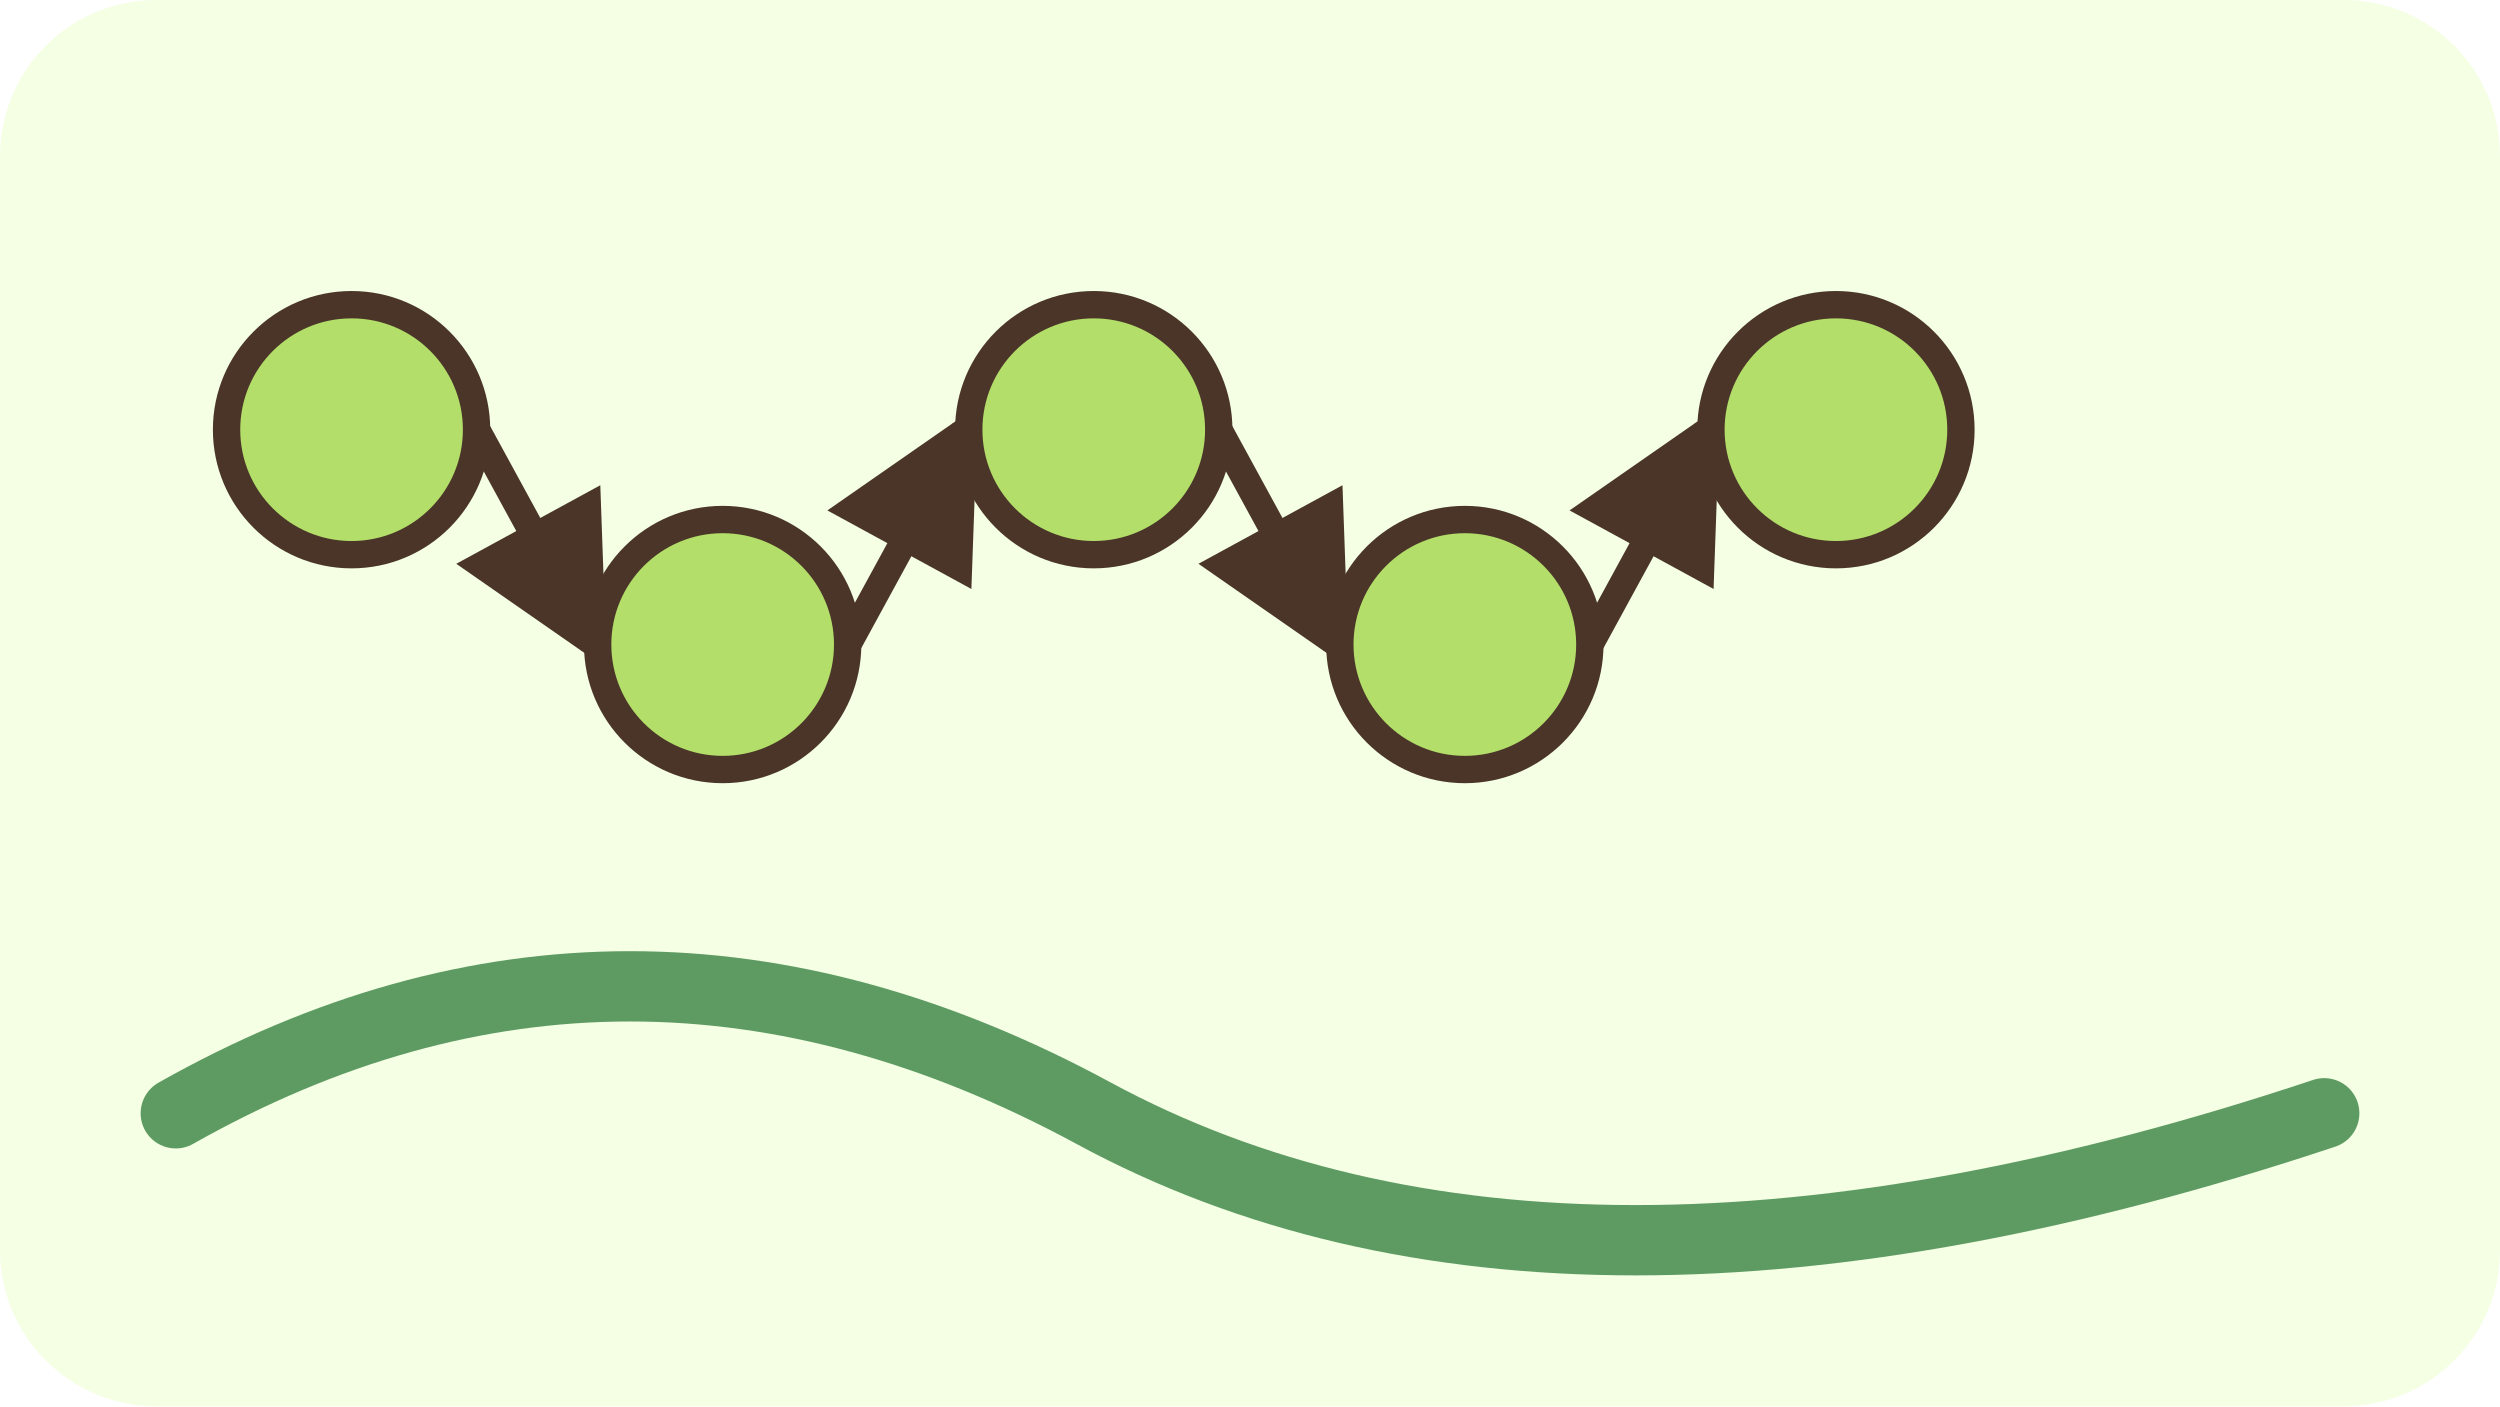
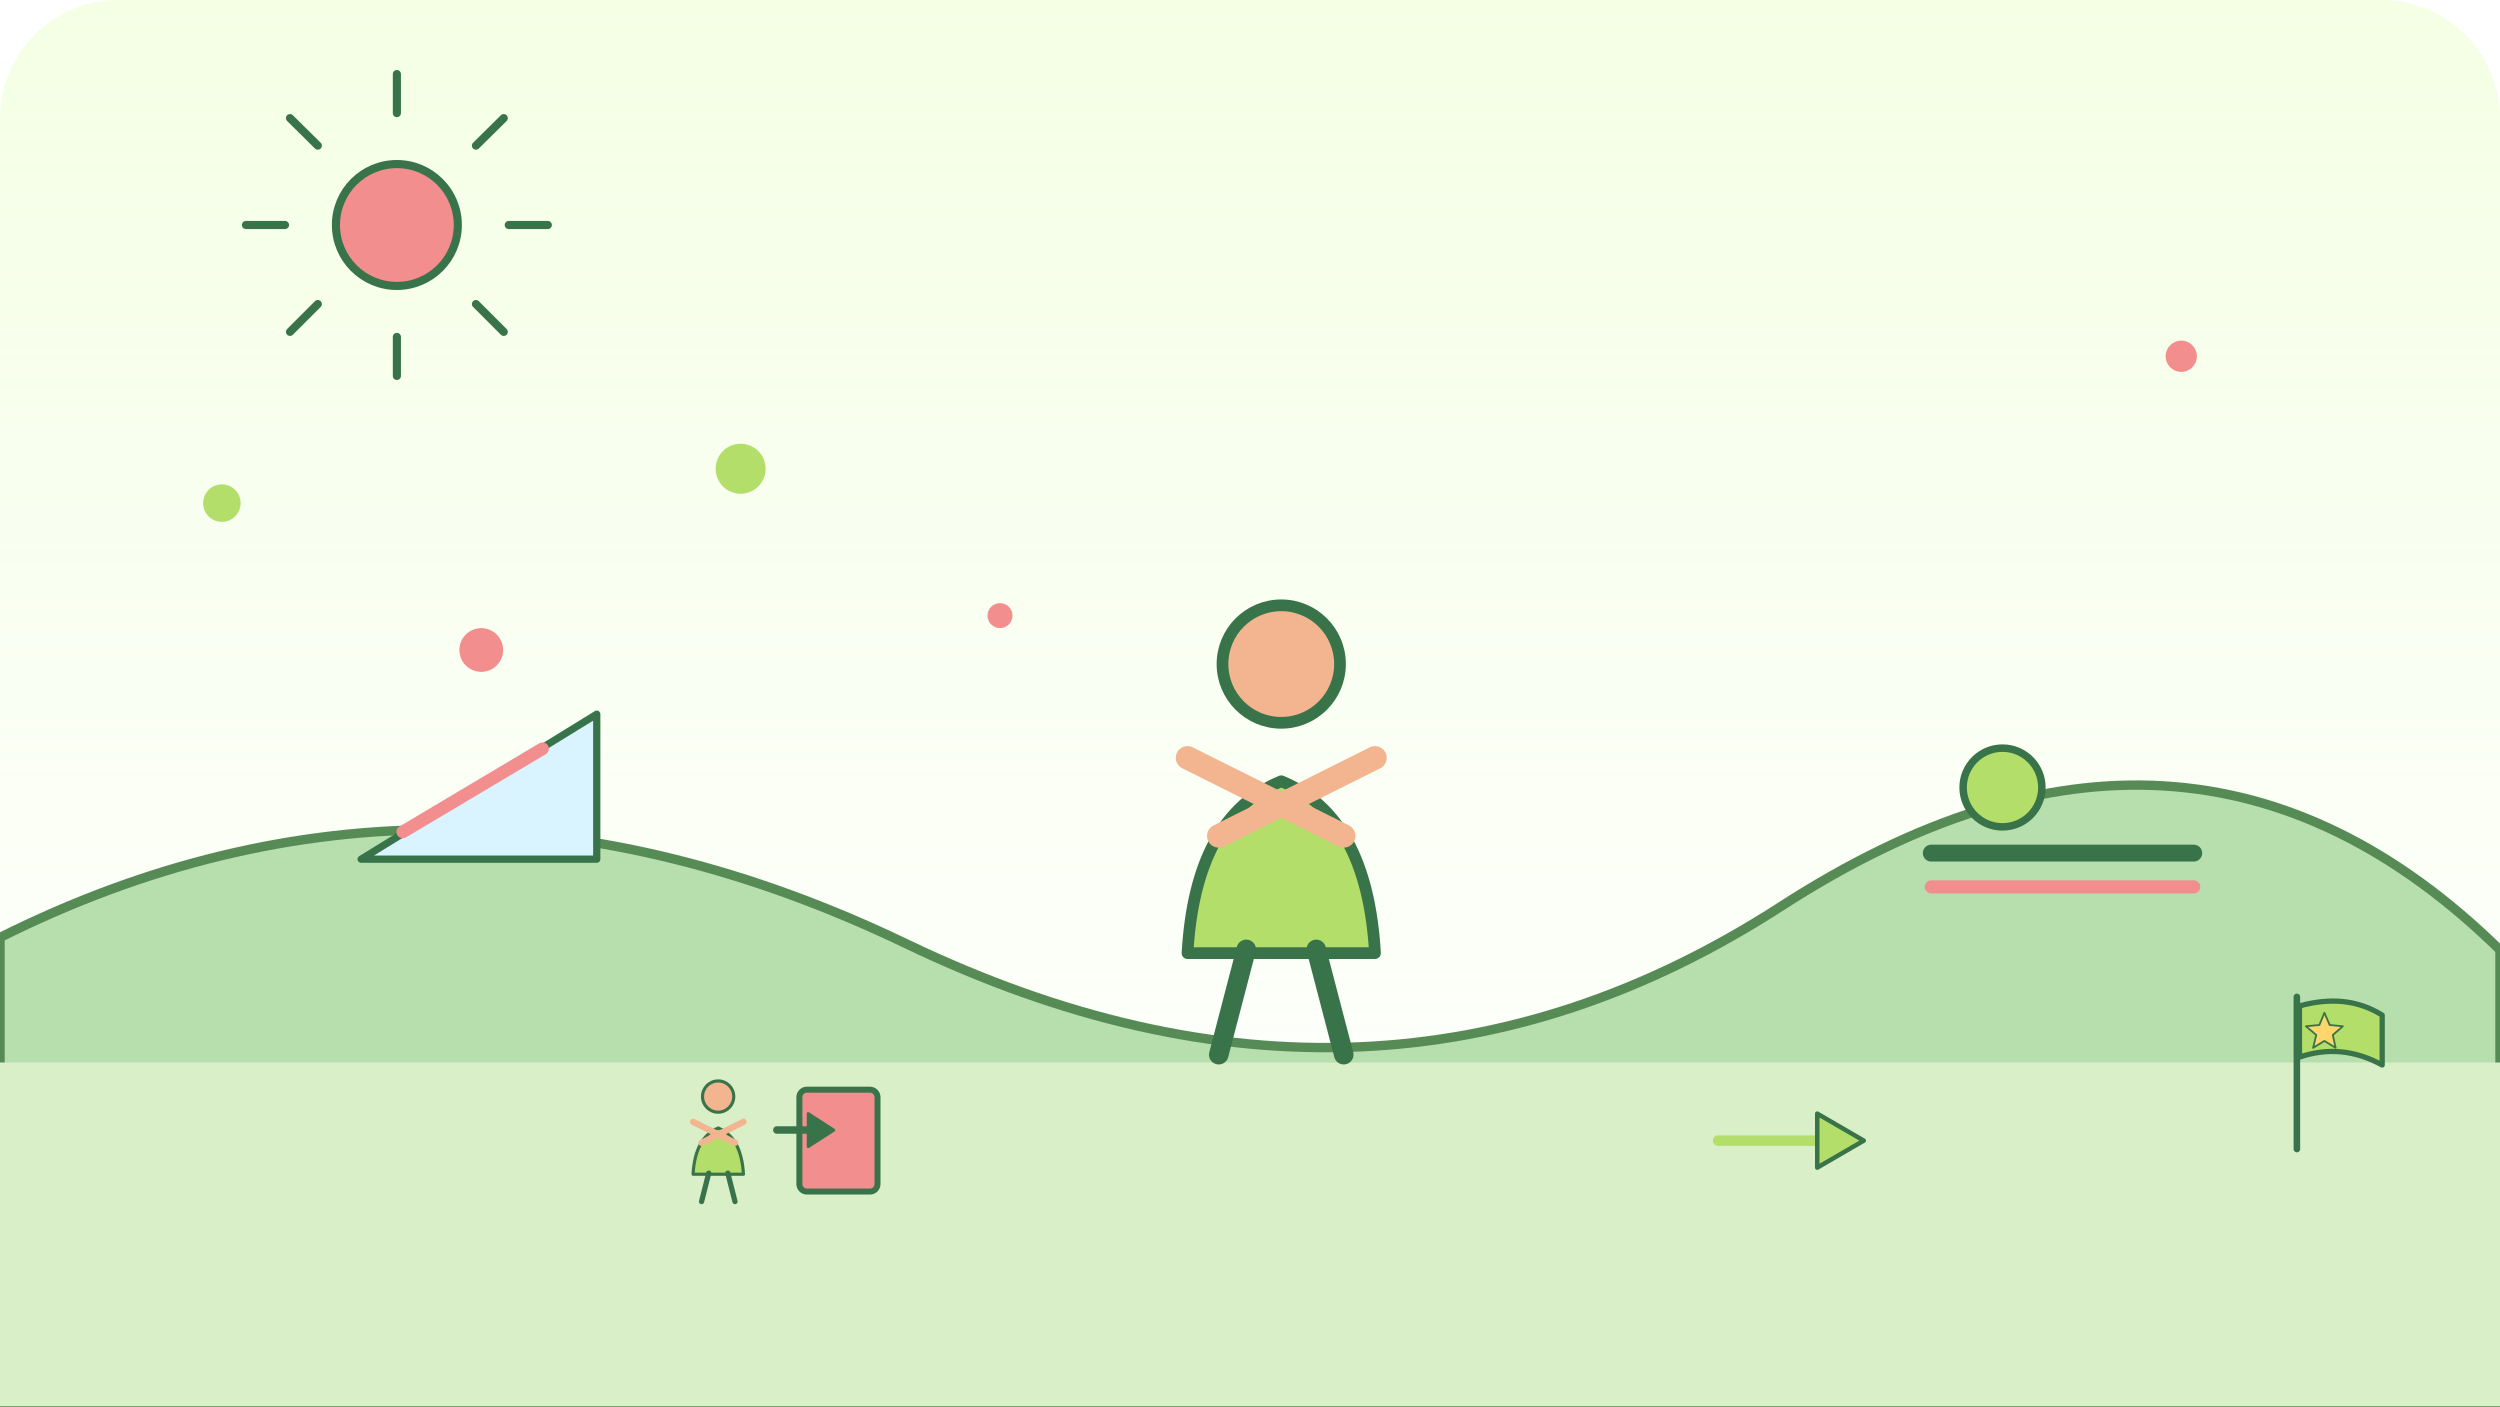
- <svg xmlns="http://www.w3.org/2000/svg" width="640" height="360" viewBox="0 0 640 360" role="img" aria-labelledby="title desc">
+ <svg xmlns="http://www.w3.org/2000/svg" width="800" height="450" viewBox="0 0 800 450" role="img" aria-labelledby="title desc">
  <defs>
-     <marker id="a" markerWidth="8" markerHeight="8" refX="5" refY="3" orient="auto">
-       <path d="M0,0 L0,6 L6,3 z" fill="#4A3528" />
-     </marker>
+     <linearGradient id="sky" x1="0" y1="0" x2="0" y2="1">
+       <stop offset="0" stop-color="#F4FFE4" />
+       <stop offset="1" stop-color="#FFFFFF" stop-opacity="0.72" />
+     </linearGradient>
  </defs>
-   <rect width="640" height="360" rx="40" fill="#F4FFE4" />
-   <path d="M45 285 Q160 220 280 285 T595 285" fill="none" stroke="#5E9B62" stroke-width="18" stroke-linecap="round" />
-   <path d="M 122 110 L 152 165" stroke="#4A3528" stroke-width="7" marker-end="url(#a)" />
-   <path d="M 217 165 L 247 110" stroke="#4A3528" stroke-width="7" marker-end="url(#a)" />
-   <path d="M 312 110 L 342 165" stroke="#4A3528" stroke-width="7" marker-end="url(#a)" />
-   <path d="M 407 165 L 437 110" stroke="#4A3528" stroke-width="7" marker-end="url(#a)" />
-   <circle cx="90" cy="110" r="32" fill="#B3DE69" stroke="#4A3528" stroke-width="7" />
-   <circle cx="185" cy="165" r="32" fill="#B3DE69" stroke="#4A3528" stroke-width="7" />
-   <circle cx="280" cy="110" r="32" fill="#B3DE69" stroke="#4A3528" stroke-width="7" />
-   <circle cx="375" cy="165" r="32" fill="#B3DE69" stroke="#4A3528" stroke-width="7" />
-   <circle cx="470" cy="110" r="32" fill="#B3DE69" stroke="#4A3528" stroke-width="7" />
+   <rect width="800" height="450" rx="38" fill="url(#sky)" />
+   <line x1="127.0" y1="36.2" x2="127.0" y2="23.7" stroke="#39734A" stroke-width="2.6" stroke-linecap="round" />
+   <line x1="152.3" y1="46.6" x2="161.2" y2="37.8" stroke="#39734A" stroke-width="2.6" stroke-linecap="round" />
+   <line x1="162.8" y1="72.0" x2="175.3" y2="72.0" stroke="#39734A" stroke-width="2.6" stroke-linecap="round" />
+   <line x1="152.3" y1="97.3" x2="161.2" y2="106.2" stroke="#39734A" stroke-width="2.6" stroke-linecap="round" />
+   <line x1="127.0" y1="107.8" x2="127.0" y2="120.3" stroke="#39734A" stroke-width="2.6" stroke-linecap="round" />
+   <line x1="101.7" y1="97.3" x2="92.8" y2="106.2" stroke="#39734A" stroke-width="2.6" stroke-linecap="round" />
+   <line x1="91.2" y1="72.0" x2="78.7" y2="72.0" stroke="#39734A" stroke-width="2.6" stroke-linecap="round" />
+   <line x1="101.7" y1="46.6" x2="92.8" y2="37.8" stroke="#39734A" stroke-width="2.6" stroke-linecap="round" />
+   <circle cx="127" cy="72" r="19.5" fill="#F28E8E" stroke="#39734A" stroke-width="2.6" />
+   <path d="M0 300 Q140 230 290 302 T570 290 T800 304 L800 450 L0 450 Z" fill="#B7DFAE" stroke="#578B55" stroke-width="3" stroke-linecap="round" stroke-linejoin="round" />
+   <rect x="0" y="340" width="800" height="110" rx="0" fill="#D9EFC7" stroke="none" stroke-width="0" />
+   <circle cx="410" cy="212.5" r="18.8" fill="#F2B58F" stroke="#39734A" stroke-width="3.75" />
+   <path d="M380.0,305.0 Q382.5,261.25 410,250.0 Q437.5,261.25 440.0,305.0 Z" fill="#B3DE69" stroke="#39734A" stroke-width="3.75" stroke-linecap="round" stroke-linejoin="round" />
+   <line x1="390.0" y1="267.5" x2="440.0" y2="242.5" stroke="#F2B58F" stroke-width="7.5" stroke-linecap="round" />
+   <line x1="430.0" y1="267.5" x2="380.0" y2="242.5" stroke="#F2B58F" stroke-width="7.5" stroke-linecap="round" />
+   <line x1="398.8" y1="303.8" x2="390.0" y2="337.5" stroke="#39734A" stroke-width="6.25" stroke-linecap="round" />
+   <line x1="421.2" y1="303.8" x2="430.0" y2="337.5" stroke="#39734A" stroke-width="6.25" stroke-linecap="round" />
+   <polygon points="115.56,274.94 190.96,274.94 190.96,228.54" fill="#D9F3FF" stroke="#39734A" stroke-width="2.32" stroke-linejoin="round" />
+   <line x1="128.9" y1="266.2" x2="173.6" y2="239.6" stroke="#F28E8E" stroke-width="4.06" stroke-linecap="round" />
+   <line x1="618.0" y1="273.0" x2="702.0" y2="273.0" stroke="#39734A" stroke-width="5.4" stroke-linecap="round" />
+   <line x1="618.0" y1="283.8" x2="702.0" y2="283.8" stroke="#F28E8E" stroke-width="4.2" stroke-linecap="round" />
+   <circle cx="640.8" cy="252.0" r="12.6" fill="#B3DE69" stroke="#39734A" stroke-width="2.4" />
+   <circle cx="229.8" cy="350.9" r="5.0" fill="#F2B58F" stroke="#39734A" stroke-width="1.008" />
+   <path d="M221.776,375.752 Q222.448,363.992 229.84,360.968 Q237.232,363.992 237.904,375.752 Z" fill="#B3DE69" stroke="#39734A" stroke-width="1.008" stroke-linecap="round" stroke-linejoin="round" />
+   <line x1="224.5" y1="365.7" x2="237.9" y2="359.0" stroke="#F2B58F" stroke-width="2.016" stroke-linecap="round" />
+   <line x1="235.2" y1="365.7" x2="221.8" y2="359.0" stroke="#F2B58F" stroke-width="2.016" stroke-linecap="round" />
+   <line x1="226.8" y1="375.4" x2="224.5" y2="384.5" stroke="#39734A" stroke-width="1.68" stroke-linecap="round" />
+   <line x1="232.9" y1="375.4" x2="235.2" y2="384.5" stroke="#39734A" stroke-width="1.68" stroke-linecap="round" />
+   <rect x="255.8" y="348.7" width="25.0" height="32.6" rx="2.4" fill="#F28E8E" stroke="#39734A" stroke-width="1.92" />
+   <line x1="248.6" y1="361.6" x2="258.6" y2="361.6" stroke="#39734A" stroke-width="2.4" stroke-linecap="round" />
+   <polygon points="258.64,356.36 266.8,361.64 258.64,366.92" fill="#39734A" stroke="#39734A" stroke-width="0.96" stroke-linejoin="round" />
+   <line x1="549.8" y1="365" x2="585.8" y2="365" stroke="#B3DE69" stroke-width="3.36" stroke-linecap="round" />
+   <polygon points="581.52,356.36 596.4,365 581.52,373.64" fill="#B3DE69" stroke="#39734A" stroke-width="1.44" stroke-linejoin="round" />
+   <circle cx="698" cy="114" r="5" fill="#F28E8E" stroke="none" stroke-width="0" />
+   <circle cx="71" cy="161" r="6" fill="#B3DE69" stroke="none" stroke-width="0" />
+   <circle cx="154" cy="208" r="7" fill="#F28E8E" stroke="none" stroke-width="0" />
+   <circle cx="237" cy="150" r="8" fill="#B3DE69" stroke="none" stroke-width="0" />
+   <circle cx="320" cy="197" r="4" fill="#F28E8E" stroke="none" stroke-width="0" />
+   <line x1="735" y1="319.0" x2="735" y2="367.7" stroke="#39734A" stroke-width="2.1" stroke-linecap="round" />
+   <path d="M735.84,321.9 Q750.96,317.7 762.3,324.84 L762.3,340.8 Q749.28,333.66 735.84,338.28 Z" fill="#B3DE69" stroke="#39734A" stroke-width="1.68" stroke-linecap="round" stroke-linejoin="round" />
+   <polygon points="743.8,324.1 745.5,328.0 749.7,328.4 746.5,331.2 747.4,335.3 743.8,333.1 740.2,335.3 741.2,331.2 737.9,328.4 742.2,328.0" fill="#FFD66B" stroke="#39734A" stroke-width="0.588" stroke-linejoin="round" />
</svg>
